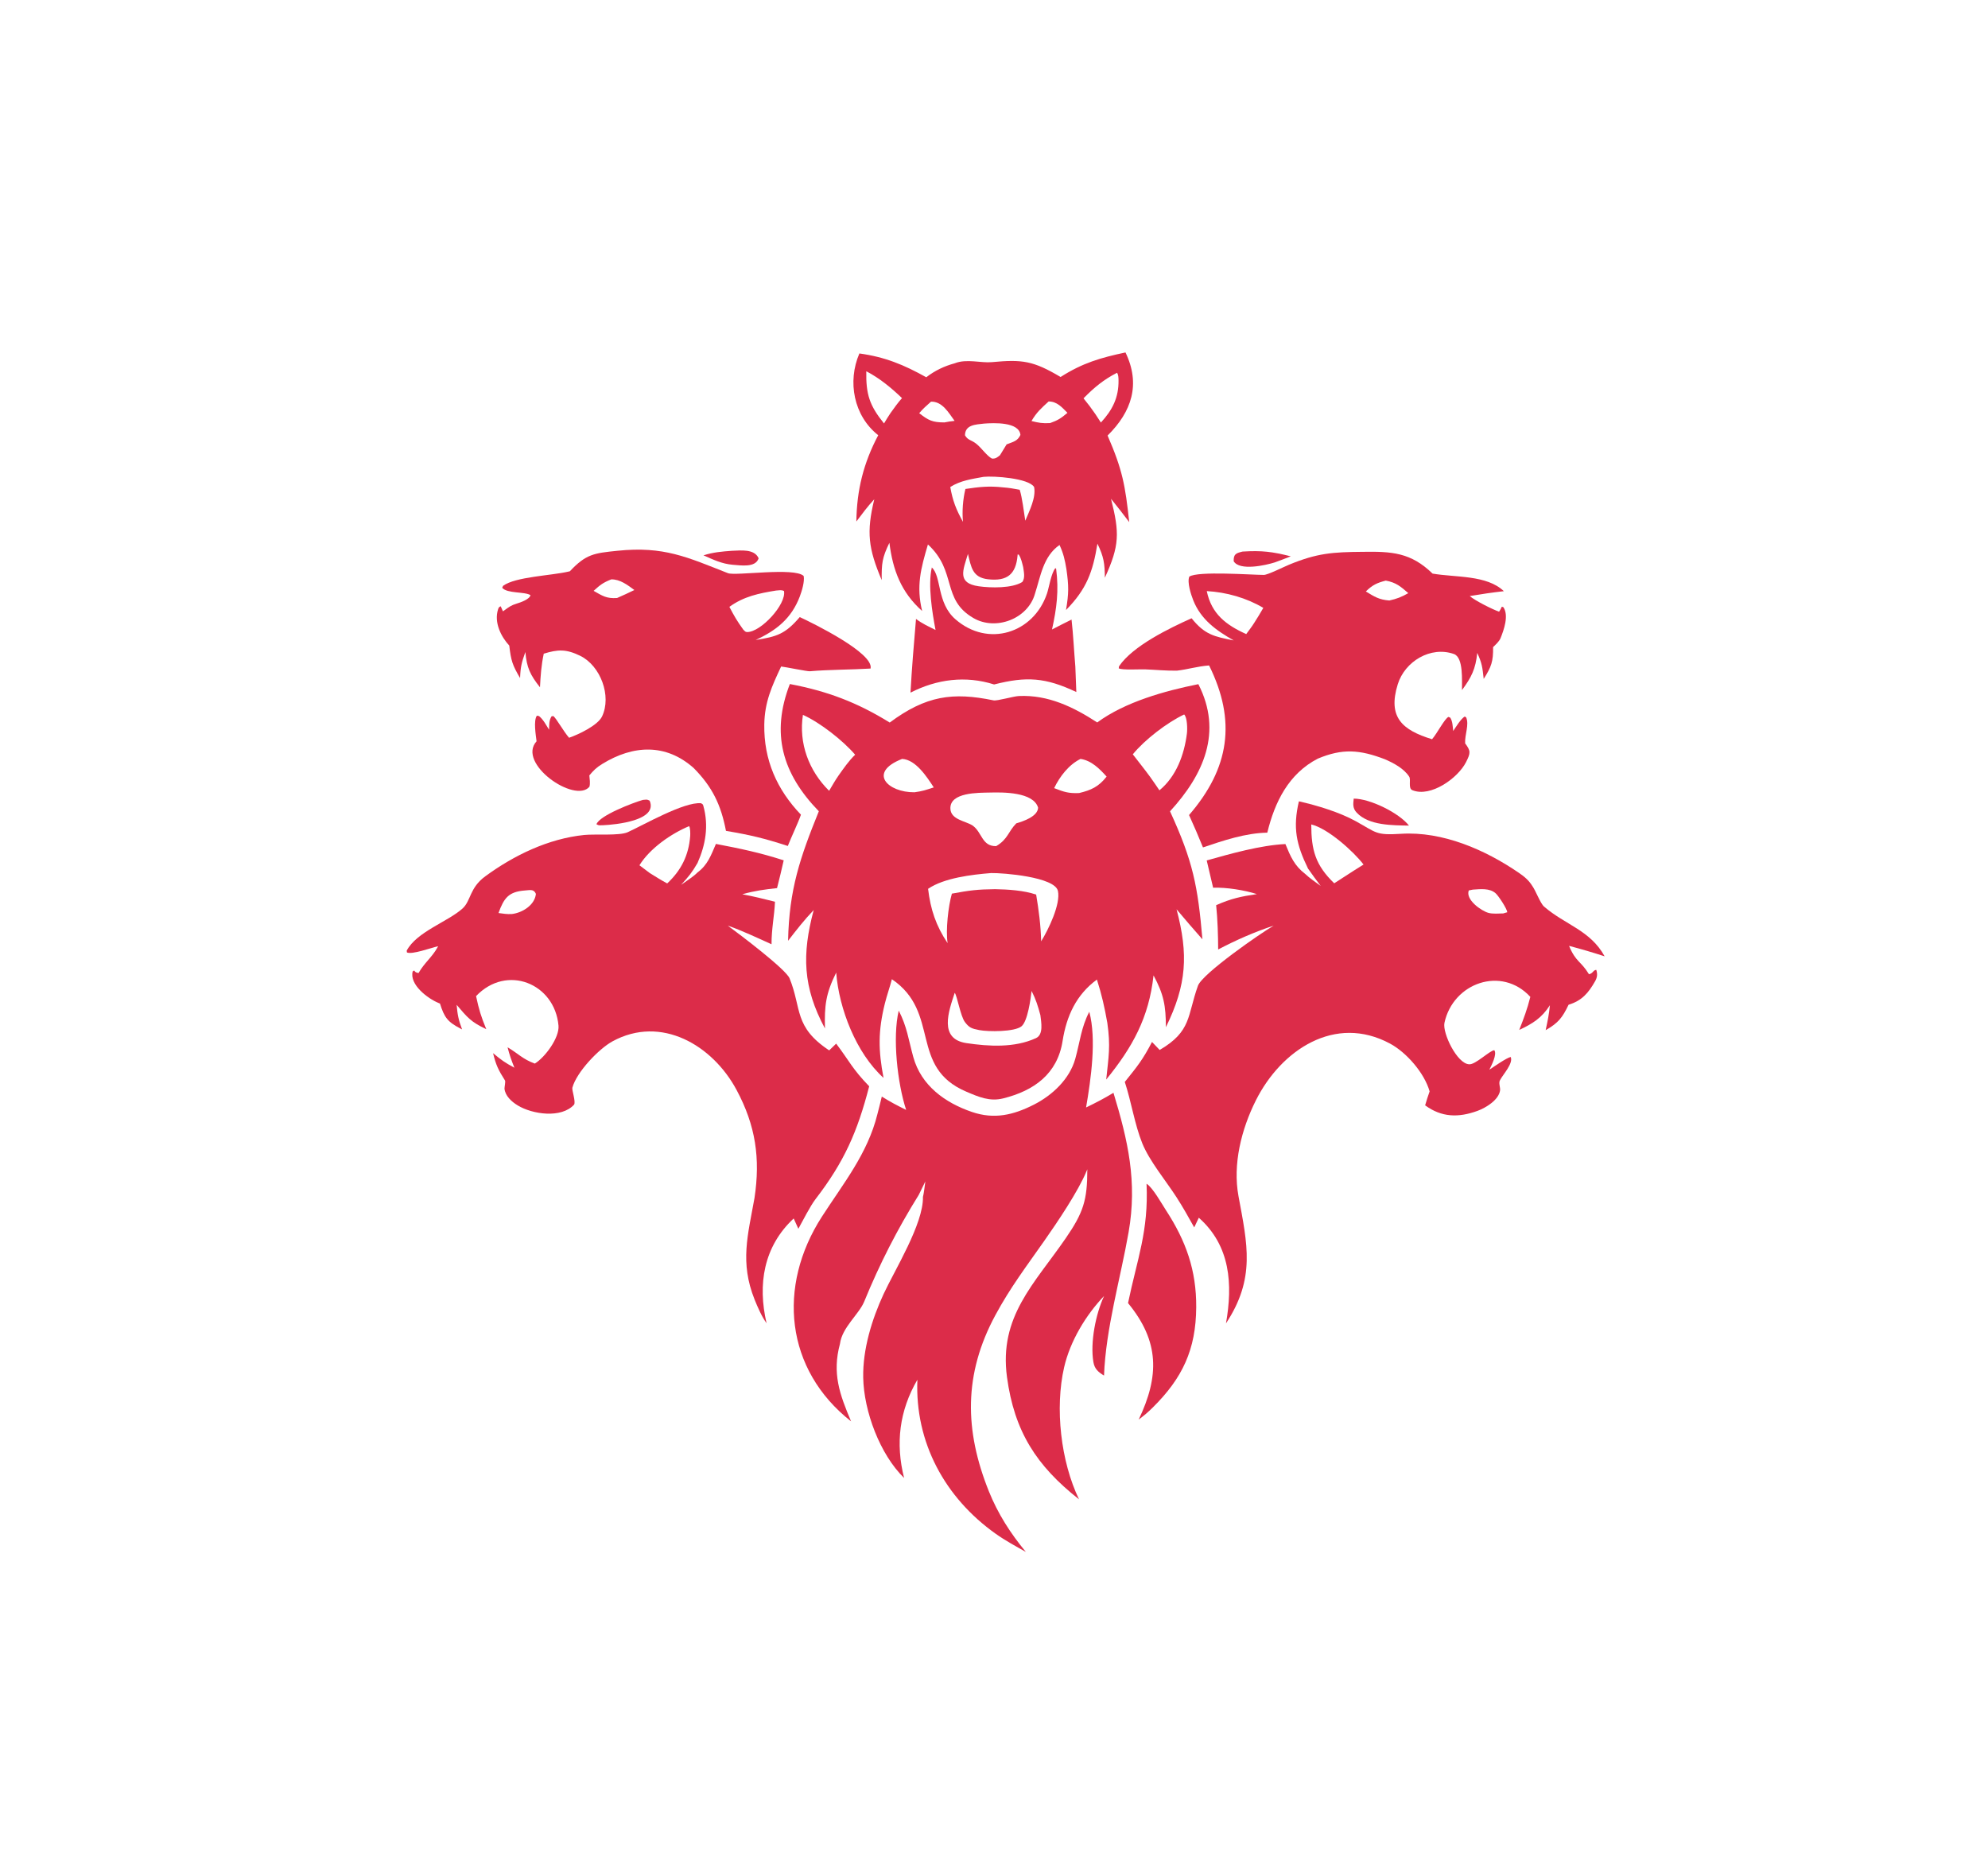
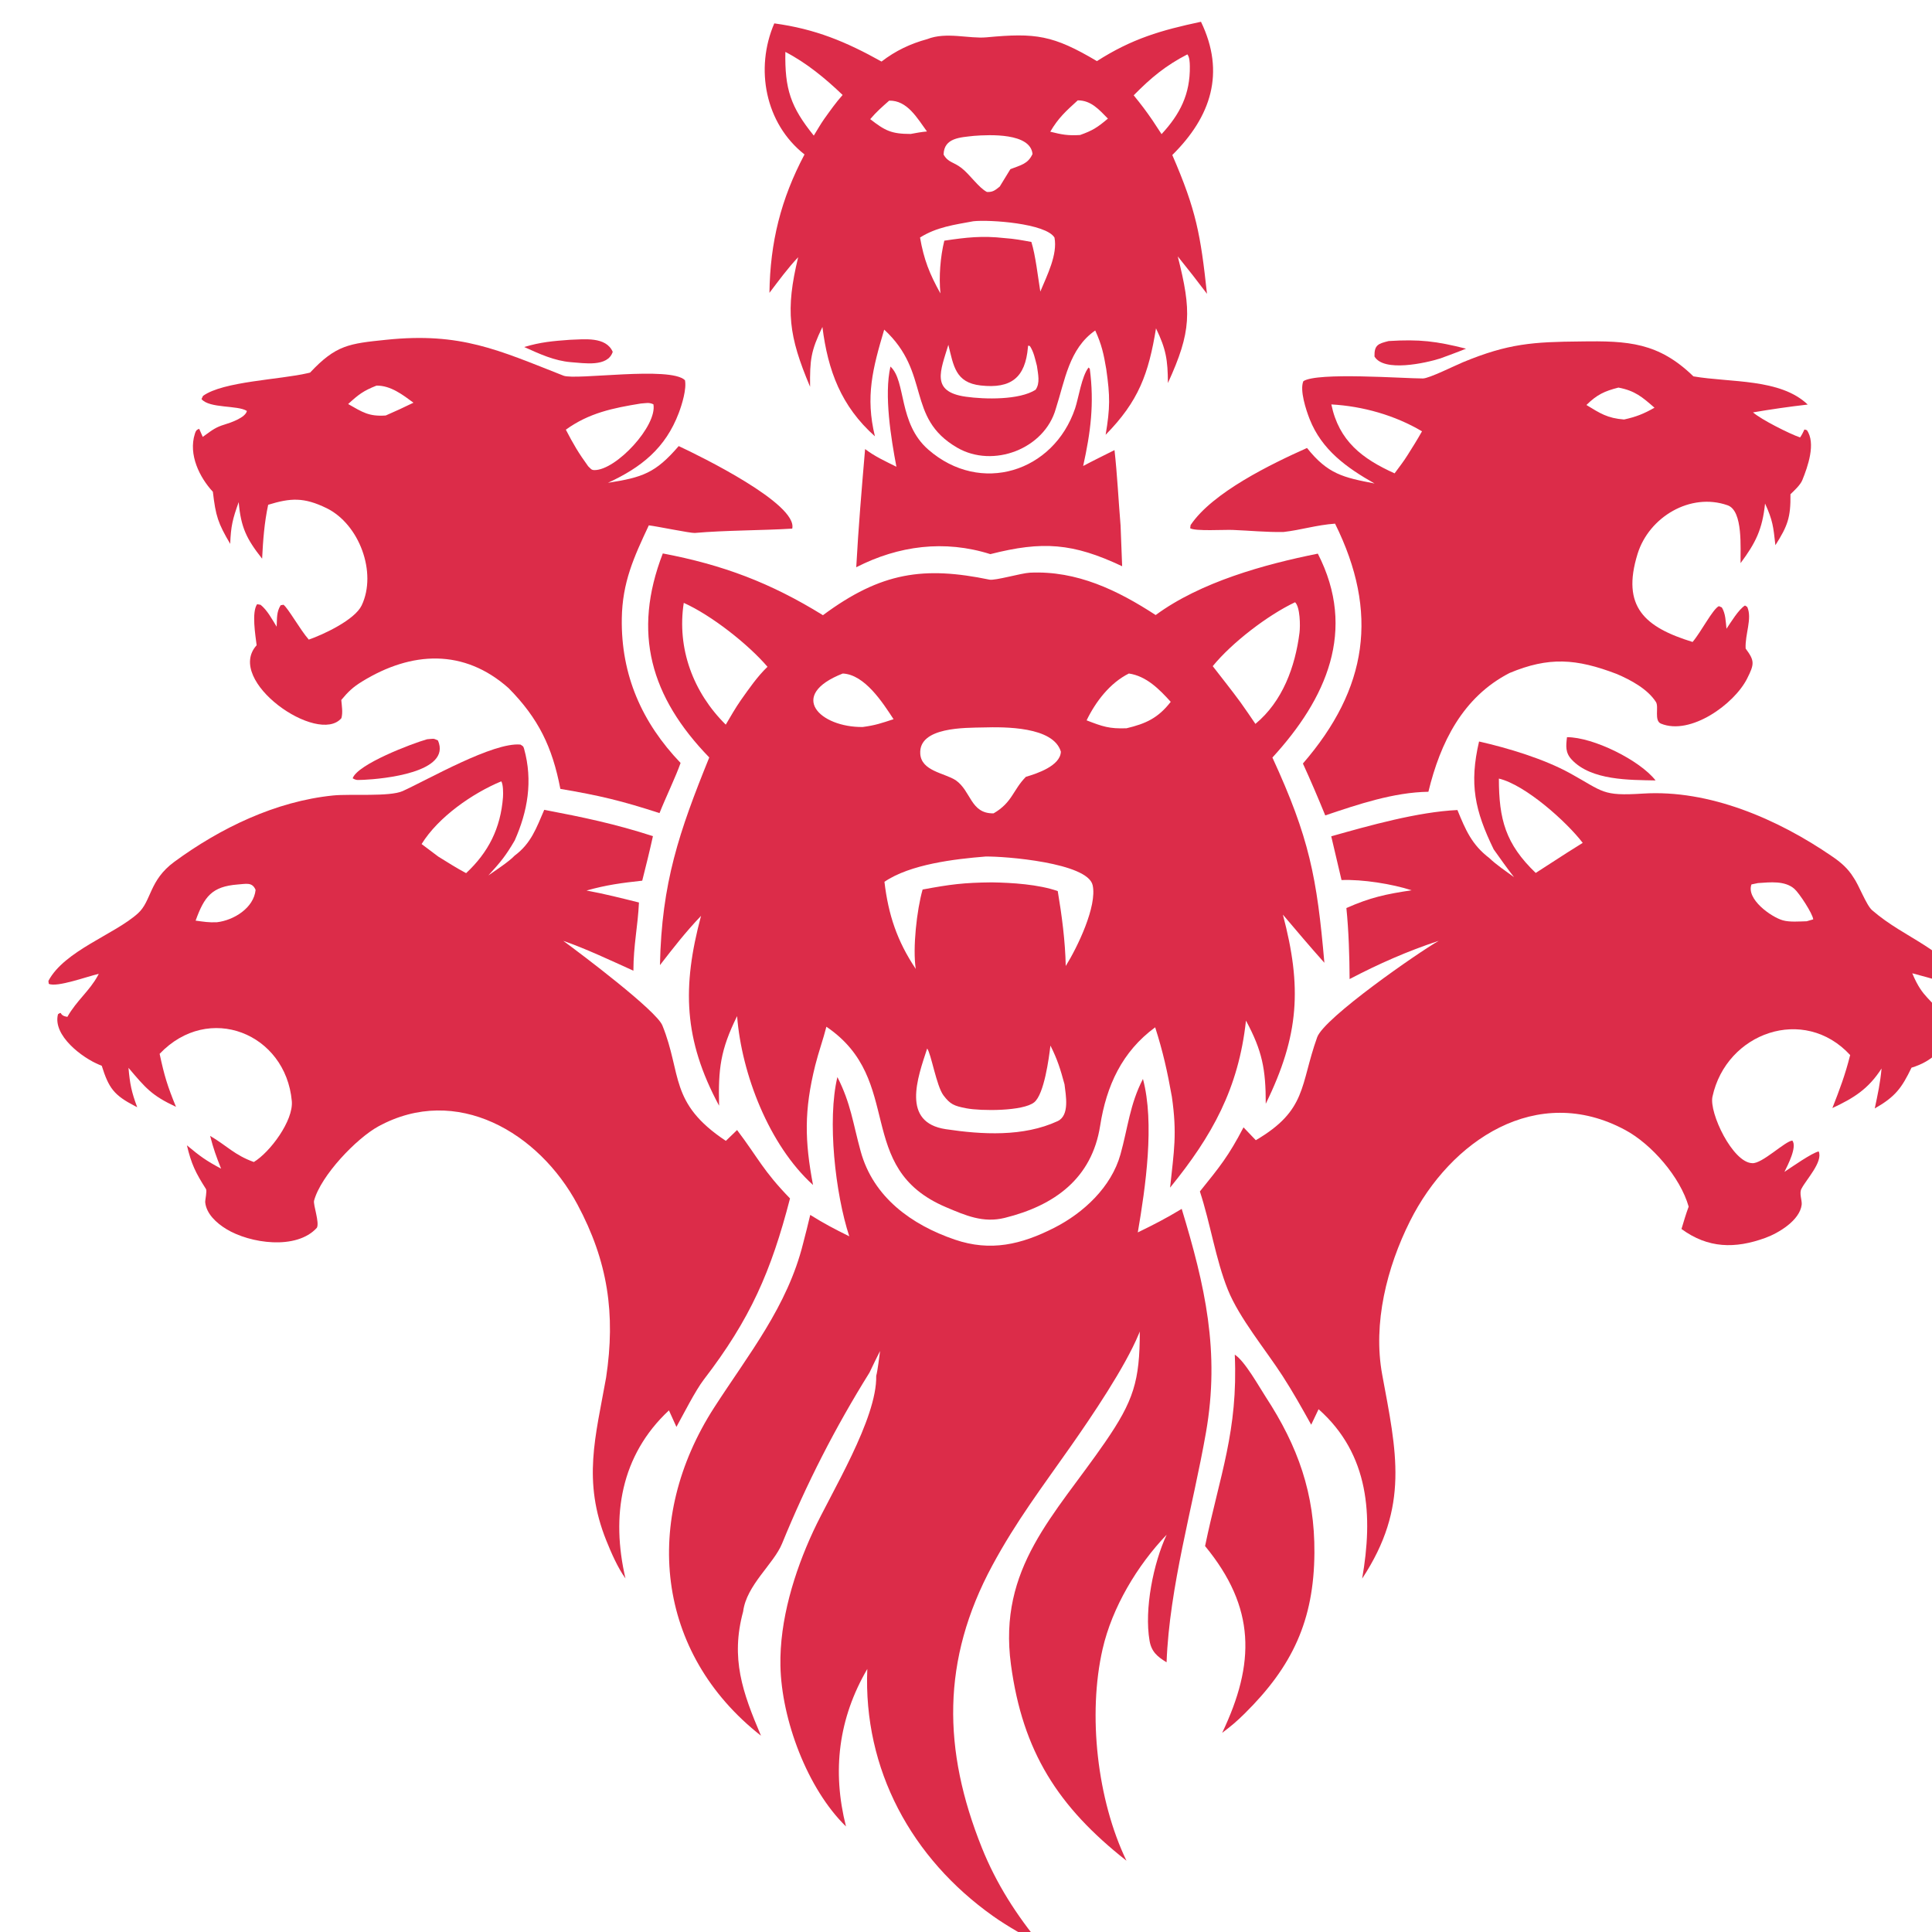
- <svg xmlns="http://www.w3.org/2000/svg" width="1056" height="992" viewBox="0 0 1056 992">
+ <svg xmlns="http://www.w3.org/2000/svg" width="640" height="640" viewBox="200 180 640 640">
  <path fill="#DC2C49" d="M419.561 363.335C439.467 367.111 455.261 373.057 472.611 383.792C491.933 369.448 506.113 367.552 527.767 372.013C529.659 372.403 538.3 369.844 541.183 369.708C556.735 368.974 570.261 375.551 582.829 383.741C597.678 372.815 618.797 366.957 636.549 363.402C649.569 388.829 639.325 411.506 621.502 430.947C633.722 457.505 636.252 470.576 638.716 498.932C634.021 493.675 629.529 488.367 624.974 482.988C631.309 506.971 630.437 522.905 619.3 545.638C619.302 534.202 618.152 528.13 612.745 518.093C610.291 540.542 601.576 556.251 587.608 573.416C588.884 561.2 589.977 555.729 588.195 543.3C586.698 534.903 585.264 528.454 582.665 520.312C571.697 528.364 566.519 539.644 564.436 552.93C561.695 570.403 549.292 579.359 532.838 583.437C525.71 585.204 519.921 582.678 513.333 579.879C482.6 566.82 499.92 537.855 473.752 520.117C472.727 524.196 471.098 528.71 470.041 532.974C466.358 547.829 466.544 557.867 469.324 572.538C454.76 559.372 445.658 535.752 444.173 516.603C438.594 527.906 437.918 534.108 438.206 546.278C426.415 524.338 425.937 506.909 432.229 483.388C426.996 488.894 423.265 493.726 418.619 499.711C419.175 472.432 424.962 455.58 434.951 430.916C415.5 410.85 409.406 389.623 419.561 363.335ZM503.361 500.968C502.282 494.14 503.705 481.362 505.628 474.668C514.85 472.952 519.173 472.391 528.549 472.296C535.25 472.407 544.01 472.946 550.394 475.187C551.751 483.221 552.88 491.842 553.041 500.001C556.902 493.821 563.508 480.135 561.951 473.215C560.277 465.778 532.729 463.604 526.442 463.741C516.273 464.553 501.494 466.295 492.985 472.109C494.272 483.027 497.195 491.794 503.361 500.968ZM529.136 449.436C535.4 445.792 535.504 441.72 539.842 437.329C543.564 436.253 551.249 433.682 551.429 429.002C548.946 420.632 532.719 420.785 525.773 420.976C519.908 421.116 504.273 420.729 504.848 429.699C505.214 435.411 512.734 436.025 516.552 438.436C521.761 442.031 521.444 449.561 529.136 449.436ZM601.732 400.672C604.753 404.586 608.043 408.694 610.944 412.665C612.556 414.99 614.331 417.448 615.874 419.797C624.855 412.38 629.037 400.907 630.474 389.624C630.771 387.294 630.687 381.073 629.01 379.5C619.902 383.815 608.1 392.881 601.732 400.672ZM440.419 420.05C442.023 417.343 443.61 414.532 445.404 411.958C448.143 408.107 450.829 404.166 454.244 400.879C447.753 393.313 435.621 383.802 426.505 379.708C424.177 394.79 429.635 409.406 440.419 420.05ZM479.18 403.111C460.706 410.357 471.664 420.981 485.777 420.83C490.029 420.254 491.906 419.582 496.004 418.244C492.421 412.764 486.458 403.447 479.18 403.111ZM573.958 403.11C567.696 406.21 562.942 412.443 559.951 418.625C565.289 420.684 567.456 421.455 573.177 421.249C579.546 419.725 583.598 417.913 587.821 412.491C584.061 408.338 579.778 403.963 573.958 403.11ZM507.138 527.34C503.905 537.154 498.534 551.846 513.332 554.06C525.315 555.852 538.976 556.641 550.325 551.403C554.421 549.512 553.058 542.839 552.636 539.208C551.31 534.3 550.288 530.935 547.968 526.365C547.478 530.511 545.895 542.478 542.598 545.149C538.903 548.145 524.967 548.07 520.125 547.141C516.015 546.352 514.771 545.81 512.535 542.854C510.211 539.781 508.441 528.988 507.138 527.34Z" />
  <path fill="#DC2C49" d="M689.957 425.632C699.592 427.807 711.473 431.402 720.108 436.16C731.264 442.305 730.649 443.752 744.203 442.887C766.248 441.48 788.932 451.35 806.832 463.636C809.715 465.598 812.113 467.609 813.965 470.631C815.762 473.099 818.206 479.818 820.15 481.508C831.35 491.249 844.696 494.041 852.369 507.965C845.84 505.854 840.098 504.166 833.464 502.411C837.118 511.18 839.67 510.301 844.031 517.466C846.126 517.139 846.26 515.234 847.921 515.16C848.631 517.358 848.467 519.145 847.307 521.186C843.727 527.487 840.243 531.543 833.211 533.684C829.954 540.455 827.825 543.321 821.037 547.19C822.04 542.436 822.846 538.822 823.288 533.954C818.955 540.698 814.165 543.718 807 547.058C809.419 540.888 811.258 536.021 812.892 529.498C797.595 512.903 771.863 522.059 767.275 543.289C766.117 548.649 773.969 565.079 780.403 565.308C783.6 565.666 791.37 557.965 793.75 557.83C795.351 559.972 792.254 565.896 791.122 568.195C793.373 566.706 800.343 561.825 802.471 561.429C803.936 564.864 798.339 570.735 796.813 573.694C795.881 575.164 797.015 577.643 796.828 579.111C796.174 584.251 789.265 588.439 784.8 590.064C774.734 593.73 765.797 593.553 757.013 587.119C757.77 584.618 758.476 582.162 759.392 579.712C756.598 569.877 747.078 559.001 738.379 554.328C709.106 538.559 680.488 557.768 667.093 584.495C659.42 599.805 654.734 618.376 657.873 635.369C662.584 660.871 666.999 679.026 651.229 702.928C654.843 682.257 653.678 661.782 636.795 646.818L634.352 651.953C631.186 646.289 628.339 641.169 624.823 635.731C619.218 627.063 610.544 616.652 606.752 607.258C602.734 597.305 600.965 585.297 597.478 574.681C604.107 566.451 606.954 562.996 611.931 553.452L616.003 557.709C633.023 547.733 630.606 539.584 636.327 523.609C638.635 517.162 669.803 495.532 676.603 491.652C666.232 495.084 656.763 499.252 647.073 504.33C647.044 496.905 646.77 488.202 646.007 480.803C653.855 477.316 659.077 476.187 667.622 474.914C661.107 472.804 651.307 471.255 644.397 471.528L640.99 457.037C653.548 453.492 669.61 448.954 682.789 448.332C685.504 454.926 687.521 459.803 693.381 464.265C695.525 466.345 699.03 468.744 701.528 470.566C699.162 467.498 697.037 464.523 694.802 461.357C688.538 448.486 686.67 439.72 689.957 425.632ZM708.727 469.173L719.009 462.533L724.298 459.211C718.959 452.225 705.324 440.003 696.523 437.914C696.542 451.451 698.712 459.549 708.727 469.173ZM798.481 485.182L800.657 484.552C800.479 482.659 795.996 475.805 794.382 474.415C791.202 471.677 786.395 472.26 782.345 472.53L780.197 472.976C778.381 477.8 786.631 483.738 790.595 484.874C792.853 485.521 796.104 485.233 798.481 485.182Z" />
  <path fill="#DC2C49" d="M481.336 589.547C476.688 575.386 473.991 550.977 477.401 536.796C481.863 545.573 482.494 551.898 485.122 561.433C489.303 576.609 501.951 585.738 516.286 590.635C528.133 594.683 538.298 592.284 549.24 586.721C558.969 581.774 568.141 573.218 571.161 562.432C573.629 553.616 574.275 545.773 578.616 537.415C582.537 552.076 579.494 573.174 576.909 588.252C582.293 585.645 586.288 583.577 591.457 580.458C599.163 605.83 604.196 627.679 599.491 654.54C595.182 679.141 587.377 705.642 586.443 730.657C583.432 728.82 581.439 727.198 580.804 723.509C579.006 713.067 582.079 697.776 586.473 688.392C576.744 698.546 568.422 712.444 565.261 726.219C560.282 747.917 563.444 776.23 573.152 796.382C550.501 778.552 538.796 760.274 534.898 731.486C530.544 699.337 549.377 682.013 566.075 657.755C575.514 644.042 577.584 637.459 577.568 621.089L577.257 621.854C572.72 632.859 561.62 649.238 554.693 659.121C545.176 672.7 536.652 683.877 528.732 698.558C511.799 729.945 512.281 759.708 525.247 792.074C530.017 803.979 536.758 814.492 544.922 824.326C539.526 821.293 533.98 818.293 528.934 814.713C501.956 795.571 485.927 766.165 487.305 732.862C477.746 749.242 475.593 766.706 480.246 785.042C467.402 772.539 458.879 749.581 458.526 731.787C458.228 716.786 463.094 700.847 469.371 687.305C475.301 674.513 490.573 650.003 490.257 635.751C490.711 634.227 491.277 629.376 491.529 627.537C490.327 629.928 489.178 632.256 488.033 634.678C476.615 653.001 467.2 671.449 459.073 691.32C456.301 698.098 447.268 705.087 446.175 713.83C441.963 729.378 445.961 740.554 452.082 754.975C417.117 727.513 412.661 683.329 436.623 646.193C447.953 628.634 460.855 612.766 466.037 591.916C466.872 588.794 467.646 585.615 468.401 582.455C473.137 585.408 476.388 587.096 481.336 589.547Z" />
  <path fill="#DC2C49" d="M232.719 502.602C228.921 503.449 218.833 507.185 216.155 505.902L216.035 504.944C221.309 494.921 238.053 489.51 245.723 482.535C250.227 478.438 249.351 471.647 257.744 465.489C273.038 454.268 291.333 445.437 310.349 443.51C316.088 442.928 329.086 444.007 333.403 442.048C341.831 438.225 363.378 425.787 372.412 426.652C373.197 427.19 373.34 427.081 373.599 428.009C376.594 438.717 374.751 448.866 370.513 458.392C367.553 463.494 365.775 465.628 361.786 469.995C364.137 468.348 368.692 465.366 370.478 463.439C375.96 459.364 377.674 454.296 380.289 448.263C393.29 450.746 403.679 452.906 416.293 456.983C415.193 461.99 414.006 466.773 412.748 471.734C405.927 472.479 400.876 473.145 394.293 475C400.244 476.09 405.797 477.507 411.663 478.965C411.294 486.892 409.84 493.025 409.822 501.555C402.516 498.261 394.044 494.242 386.589 491.669C392.651 496.113 417.424 514.775 419.415 519.676C425.96 535.785 421.548 545.399 440.452 557.926L444.166 554.338C451.377 563.89 452.712 567.722 461.703 576.995C455.448 601.203 448.489 617.05 433.17 636.974C430.383 640.6 426.41 648.464 424.075 652.683L421.594 647.204C405.599 662.139 402.373 682.176 407.193 702.878C404.632 699.341 402.451 694.318 400.854 690.341C392.9 670.529 397.284 655.944 400.776 636.353C403.965 615.234 401.365 597.825 391.28 578.984C378.525 555.155 351.229 539.027 325.367 553.115C318.127 557.059 306.297 569.394 304.038 577.736C303.687 579.034 305.919 585.018 304.965 586.721C298.204 594.197 282.739 591.906 274.939 587.123C271.625 585.091 268.333 582.031 267.979 578.253C267.936 577.442 268.633 574.513 268.233 573.885C264.767 568.442 263.402 565.651 261.916 559.402C266.334 563.076 268.164 564.421 273.238 567.131C271.574 562.941 270.732 560.62 269.61 556.281C275.128 559.506 277.733 562.665 284.09 564.932C289.494 561.645 297.244 551.203 296.665 544.753C294.653 522.339 269.157 511.985 252.88 529.098C254.441 536.4 255.455 539.72 258.297 546.652C250.214 542.873 248.296 540.487 242.565 533.734C243.018 539.02 243.585 541.839 245.455 546.782L244.7 546.393C237.748 542.795 236.027 540.448 233.707 533.055L232.977 532.755C227.296 530.457 217.375 523.022 219.209 515.98C220.896 514.802 219.266 516.387 222.32 516.844C225.412 511.404 229.658 508.26 232.379 503.237L232.719 502.602ZM339.663 459.603L345.183 463.754C348.155 465.583 351.338 467.631 354.406 469.239C361.784 462.365 365.835 454.38 366.622 444.074C366.718 442.821 366.7 439.782 366.051 438.822C356.488 442.804 345.175 450.659 339.663 459.603ZM271.856 485.504C277.48 484.855 284.068 480.753 284.67 474.794C283.536 472.052 281.396 472.847 278.705 473C270.183 473.677 267.685 476.988 264.8 484.97C267.459 485.323 269.151 485.636 271.856 485.504Z" />
  <path fill="#DC2C49" d="M723.665 293.112C739.371 292.86 749.416 293.454 760.963 304.674C773.275 306.792 789.713 305.31 798.831 314.014C792.509 314.743 786.981 315.545 780.706 316.608C783.448 319 792.722 323.674 796.304 324.912C796.985 323.916 797.225 323.347 797.746 322.268L798.546 322.493C801.59 326.806 798.873 334.545 797.03 339.073C796.391 340.644 794.383 342.509 793.113 343.718C793.218 351.417 792.173 354.229 788.124 360.607C787.428 354.403 787.259 352.4 784.698 346.803C783.804 355.342 781.625 359.759 776.592 366.541C776.467 361.807 777.512 349.217 772.293 347.384C759.951 343.049 746.256 351.278 742.477 363.448C737.006 381.069 744.933 387.8 760.688 392.659C763.473 389.417 767.367 381.727 769.41 380.791L770.374 381.215C771.634 383.247 771.645 385.817 771.923 388.282C773.419 386.065 775.946 381.873 778.051 380.58L778.798 381.06C780.52 384.89 778.016 390.108 778.264 394.841C781.277 398.896 781.209 399.933 778.738 404.82C774.459 413.286 759.977 423.715 750.217 419.713C747.859 418.746 749.59 414.164 748.553 412.549C745.778 408.226 740.222 405.256 735.579 403.267C722.136 398.132 713.045 397.505 700.028 402.951C684.511 410.956 677.115 426.027 673.174 442.283C661.62 442.461 649.837 446.469 639.006 450.112C636.591 444.197 634.258 438.738 631.606 432.927C653.068 408.125 656.878 382.975 642.255 353.464C636.005 353.927 630.977 355.57 625.186 356.228C619.652 356.336 613.895 355.764 608.341 355.545C605.496 355.433 595.883 356.03 594.263 354.988L594.397 353.945C601.643 343.108 621.239 333.633 632.963 328.399C639.895 337.09 644.984 338.157 655.34 340.167C646.116 334.937 637.893 329.081 633.848 318.865C632.649 315.836 630.483 309.259 631.753 306.276C636.314 303.212 665.145 305.389 671.345 305.372C673.416 305.367 681.92 301.114 684.611 300C699.7 293.75 707.948 293.257 723.665 293.112ZM661.975 336.806C663.333 334.957 665.048 332.755 666.23 330.836C667.947 328.131 669.483 325.672 671.056 322.88C662.111 317.562 651.394 314.542 641.024 313.972C643.54 326.11 651.245 331.957 661.975 336.806ZM725.523 314.16C730.088 316.951 732.484 318.533 737.987 318.967C741.948 318.095 744.501 317.098 748.069 315.059C744.064 311.565 741.616 309.418 736.122 308.394C731.523 309.562 729.008 310.724 725.523 314.16Z" />
  <path fill="#DC2C49" d="M563.372 200.245C575.017 192.795 584.673 190.008 597.841 187.211C605.985 204.096 601.18 218.657 588.337 231.351C596.293 249.684 597.705 257.747 599.831 277.326C596.614 273.068 593.507 269.074 590.146 264.927C594.746 283.066 594.718 289.771 586.886 306.883C586.831 299.179 586.287 295.715 582.942 288.775C580.483 303.828 577.202 312.897 566.255 324.027C567.759 315.037 567.747 311.291 566.459 302.266C565.616 297.241 564.922 294.089 562.809 289.477C554.1 295.502 552.753 306.143 549.752 315.394C546.016 328.717 528.981 335.206 517.078 328.292C499.923 318.328 508.529 303.583 492.904 289.191C489.071 302.102 486.635 311.388 489.827 324.533C478.621 314.546 474.256 302.772 472.435 288.315C468.577 296.313 468.272 299.165 468.35 308.125C461.235 291.281 460.157 282.773 464.402 265.209C460.937 268.863 457.939 272.994 454.886 277.007C455.112 260.27 458.674 245.949 466.505 231.163C453.455 220.908 450.038 202.69 456.493 187.745C470.078 189.601 480.135 193.763 492.019 200.389C496.66 196.809 501.573 194.484 507.174 192.956C513.434 190.46 521.087 192.903 526.819 192.363C543.083 190.832 548.815 191.62 563.372 200.245ZM522.627 225.006C518.181 225.525 512.686 225.594 512.58 231.208C514.128 233.915 515.809 233.546 518.536 235.674C521.326 237.853 524.239 242.229 526.941 243.593C528.882 243.685 529.649 243.03 531.171 241.807L534.703 236.037C538.177 234.678 540.509 234.336 542.035 231.015C541.36 223.989 527.822 224.602 522.627 225.006ZM511.53 277.195C510.978 271.699 511.495 265.092 512.815 259.728C520.144 258.626 525.367 258.041 532.765 258.87C536.063 259.103 538.411 259.551 541.655 260.149C543.028 264.509 543.837 271.788 544.619 276.587C546.836 271.251 550.397 264.31 549.309 258.696C546.449 253.984 527.801 252.706 522.459 253.288C516.199 254.446 510.249 255.217 504.773 258.683C506.047 265.97 507.879 270.652 511.53 277.195ZM469.579 224.92C470.629 223.215 471.909 220.99 473.036 219.395C475.065 216.575 476.815 214.061 479.13 211.461C473.462 206.013 467.177 200.835 460.16 197.198C459.946 209.467 461.877 215.403 469.579 224.92ZM575.551 211.576C577.978 214.544 579.631 216.731 581.801 219.889L584.783 224.433C590.875 217.839 594.296 211.211 594.149 201.908C594.13 200.71 594.068 198.911 593.331 198.009C586.113 201.735 581.245 205.781 575.551 211.576ZM557.016 213.247C553.055 216.86 550.626 219.014 547.912 223.627C551.71 224.577 553.721 224.975 557.786 224.725C561.935 223.246 563.507 222.248 567.01 219.288C564.129 216.368 561.454 213.219 557.016 213.247ZM494.55 213.342C492.053 215.55 490.444 216.933 488.269 219.467C493.214 223.314 495.272 224.364 501.657 224.376C503.506 224.042 505.186 223.707 507.07 223.552C503.838 219.141 500.561 213.201 494.55 213.342ZM514.155 294.227C511.564 302.847 508.202 309.753 519.902 311.41C526.255 312.31 537.635 312.559 543.048 309.119C544.632 306.906 543.856 303.902 543.497 301.208C542.869 298.852 542.473 296.619 541.152 294.608L540.557 294.511L540.512 295.076C539.645 305.044 534.998 308.831 524.858 307.694C516.474 306.753 515.88 301.162 514.155 294.227Z" />
  <path fill="#DC2C49" d="M328 292.55C352.635 290 365.054 295.954 386.664 304.446C390.7 306.031 422.018 301.189 426.902 305.942C427.49 308.84 425.931 313.939 424.871 316.751C420.454 328.476 412.417 334.855 401.389 339.938C412.85 338.148 417.151 336.704 424.829 327.77C431.838 331.033 464.347 346.931 462.434 355.112C452.781 355.722 440.114 355.657 430.166 356.548C428.844 356.666 417.554 354.328 414.929 354.028C409.97 364.588 406.162 372.881 405.979 384.893C405.695 403.642 412.669 419.384 425.449 432.735C423.996 436.989 420.376 444.511 418.473 449.351C405.778 445.236 398.785 443.565 385.624 441.325C382.973 427.513 378.407 417.995 368.466 407.944C353.693 394.814 336.338 395.672 319.929 405.768C316.877 407.645 315.345 409.126 313.054 411.877C313.227 413.826 313.619 416.079 313.092 417.906C305.376 426.985 274.375 405.499 285.014 393.742C284.607 390.385 283.316 382.815 285.176 380.14L286.334 380.357C288.597 382.207 290.07 385.064 291.652 387.608C291.79 384.839 291.562 382.778 292.96 380.505L293.904 380.329C295.455 381.458 299.462 388.675 302.289 391.877C307.345 390.115 317.544 385.297 319.806 380.548C324.982 369.682 319.004 353.617 308.18 348.333C300.625 344.645 296.221 344.947 288.835 347.215C287.552 353.19 287.136 359.001 286.831 365.072C281.643 358.515 279.789 354.655 279.069 346.329C277.063 351.937 276.489 354.234 276.258 360.16C272.188 353.252 271.467 350.98 270.517 342.914C266.132 338.173 262.351 330.63 264.549 323.711C264.878 322.676 265.064 322.405 265.974 322.038L267.165 324.73C267.273 324.649 267.381 324.569 267.49 324.489L268.039 324.097C270.421 322.369 271.576 321.485 274.436 320.622C276.542 319.987 281.336 318.322 281.786 316.134C278.759 314.163 269.393 315.368 266.75 312.197L267.248 311.15C273.886 306.319 292.724 305.778 301.986 303.603L302.714 303.429C311.309 294.27 315.596 293.822 328 292.55ZM387.444 322.338C389.964 327.187 391.619 330.016 394.833 334.451C395.674 335.193 395.807 335.726 396.919 335.727C404.158 335.739 417.76 321.025 416.452 313.93C414.927 313.226 414.118 313.555 412.264 313.674C403.04 315.171 395.117 316.788 387.444 322.338ZM315.327 313.84C320.089 316.545 322.196 318.03 327.784 317.636C330.972 316.252 333.845 314.924 336.968 313.4C333.364 310.745 329.415 307.686 324.726 307.739C320.369 309.449 318.76 310.702 315.327 313.84Z" />
  <path fill="#DC2C49" d="M494.973 301.424C500.242 306.256 497.476 320.177 507.502 328.928C524.843 344.063 549.02 336.355 556.143 315.291C557.26 311.99 558.333 304.518 560.613 301.742L561.003 302.149C562.532 313.714 561.283 323.199 558.812 334.365C562.165 332.574 565.783 330.823 569.193 329.101C570.084 336.92 570.529 346.071 571.205 354.084L571.727 367.578C555.386 359.848 545.29 359.175 528.062 363.566C512.899 358.759 497.643 360.741 483.642 367.907C484.363 354.74 485.452 341.896 486.574 328.755C489.765 331.199 493.35 332.824 496.946 334.615C495.174 325.243 492.812 310.902 494.973 301.424Z" />
  <path fill="#DC2C49" d="M609.036 628.75C612.291 630.747 617.129 639.439 619.31 642.783C629.978 659.134 635.547 674.765 635.417 694.395C635.268 716.786 628.138 731.993 612.318 747.63C609.554 750.36 607.962 751.668 604.854 754.034C615.854 730.976 615.984 712.538 599.197 692.158C604.096 668.521 610.149 654.094 609.036 628.75Z" />
  <path fill="#DC2C49" d="M719.084 424.198C727.792 424.196 743.208 431.824 748.431 438.532C739.918 438.351 727.168 438.595 720.668 431.651C718.492 429.325 718.739 427.193 719.084 424.198Z" />
  <path fill="#DC2C49" d="M341.501 424.884C343.678 424.757 343.358 424.462 345.076 425.285C349.694 435.937 326.616 438.043 320.523 438.323C318.587 438.323 318.255 438.643 316.827 437.823C318.391 433.182 336.467 426.292 341.501 424.884Z" />
  <path fill="#DC2C49" d="M660.005 292.976C670.305 292.334 675.773 293.024 685.644 295.501C682.85 296.644 679.976 297.677 677.143 298.729C672.255 300.285 658.399 303.363 655.315 298.094C655.226 294.216 656.584 293.852 660.005 292.976Z" />
  <path fill="#DC2C49" d="M388.8 292.56C393.502 292.417 400.72 291.414 402.976 296.551C401.299 301.7 393.399 300.263 389.169 299.981C383.551 299.514 378.715 297.227 373.657 294.955C379.014 293.329 383.245 292.961 388.8 292.56Z" />
  <path fill="#FBF9FD" fill-opacity="0.008" d="M361.786 469.995C365.775 465.628 367.553 463.494 370.513 458.392C372.373 462.158 371.178 460.081 370.478 463.439C368.692 465.366 364.137 468.348 361.786 469.995Z" />
  <path fill="#FBF9FD" fill-opacity="0.016" d="M694.802 461.357C697.037 464.523 699.162 467.498 701.528 470.566C699.03 468.744 695.525 466.345 693.381 464.265L693.555 463.944C693.432 462.986 693.437 462.963 693.443 462.027L694.802 461.357Z" />
  <defs>
    <linearGradient id="gradient_0" gradientUnits="userSpaceOnUse" x1="489.928" y1="636.595" x2="487.156" y2="634.563">
      <stop offset="0" stop-color="white" stop-opacity="0" />
      <stop offset="1" stop-color="#FCF6F7" stop-opacity="0.031" />
    </linearGradient>
  </defs>
  <path fill="url(#gradient_0)" d="M488.033 634.678C489.178 632.256 490.327 629.928 491.529 627.537C491.277 629.376 490.711 634.227 490.257 635.751L489.441 636.095C489.218 637.536 489.254 638.243 488.333 639.372L487.346 639.441L486.995 638.546C487.801 636.836 487.936 636.551 488.033 634.678Z" />
</svg>
